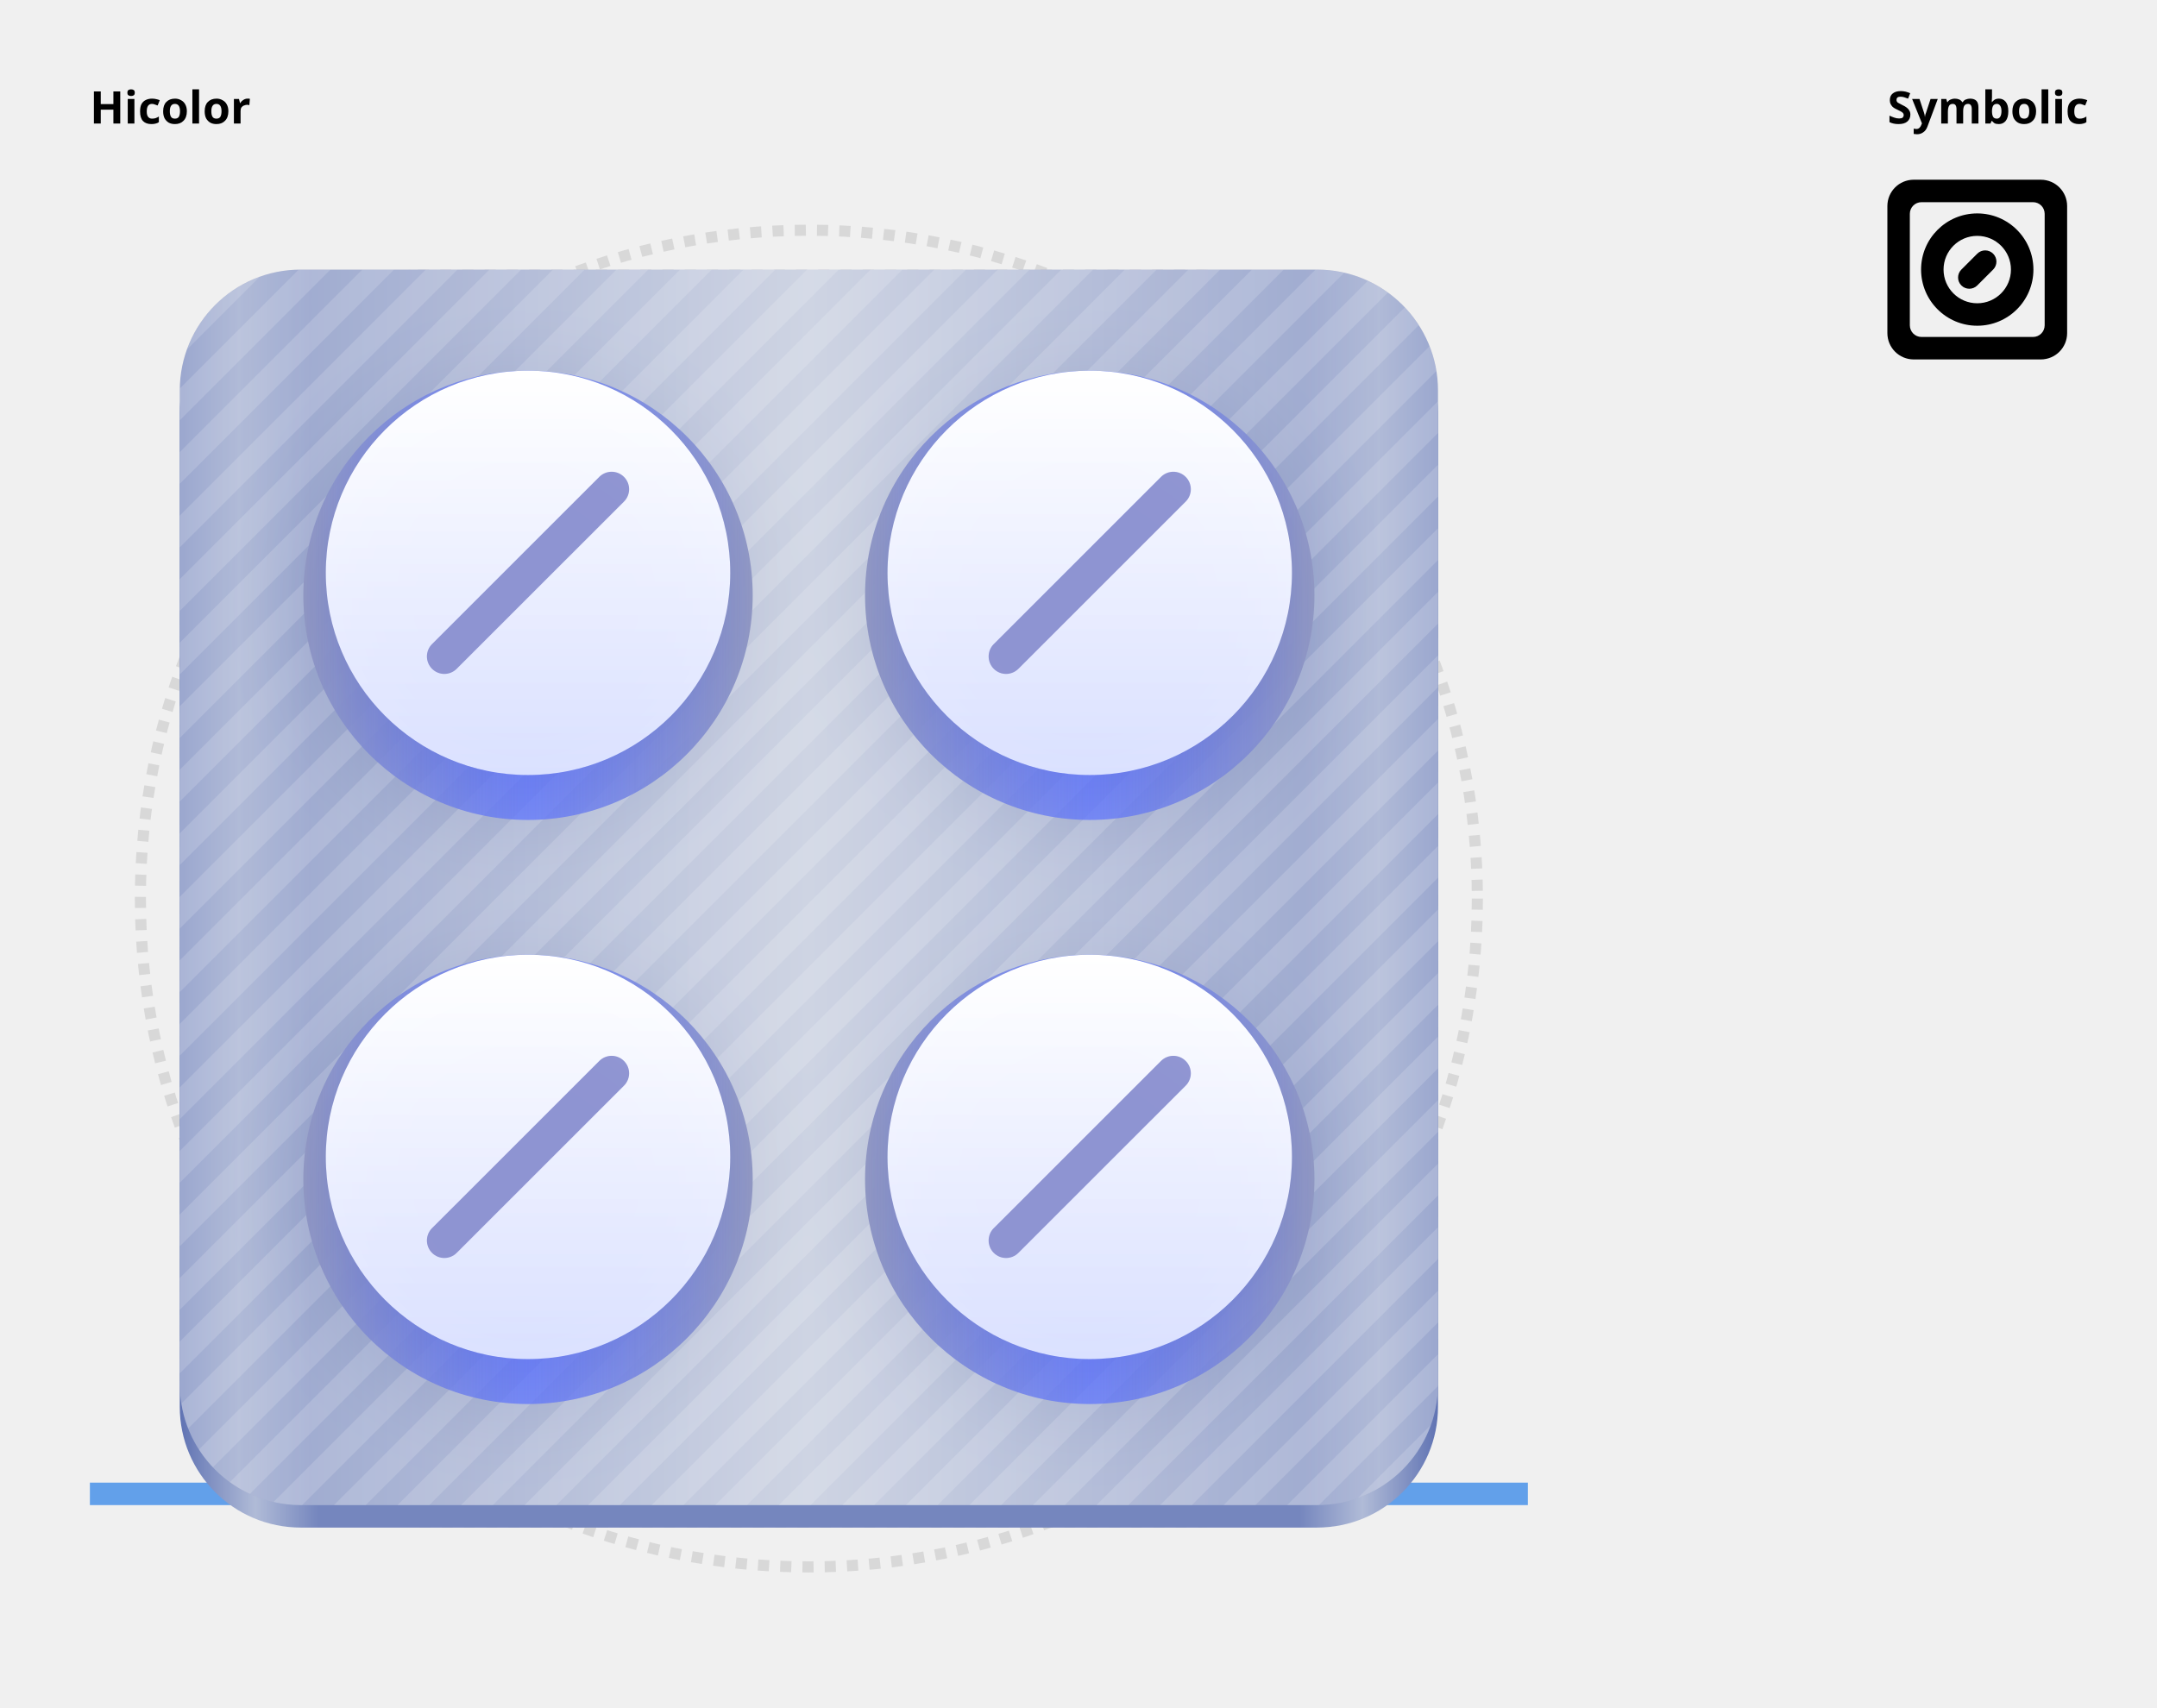
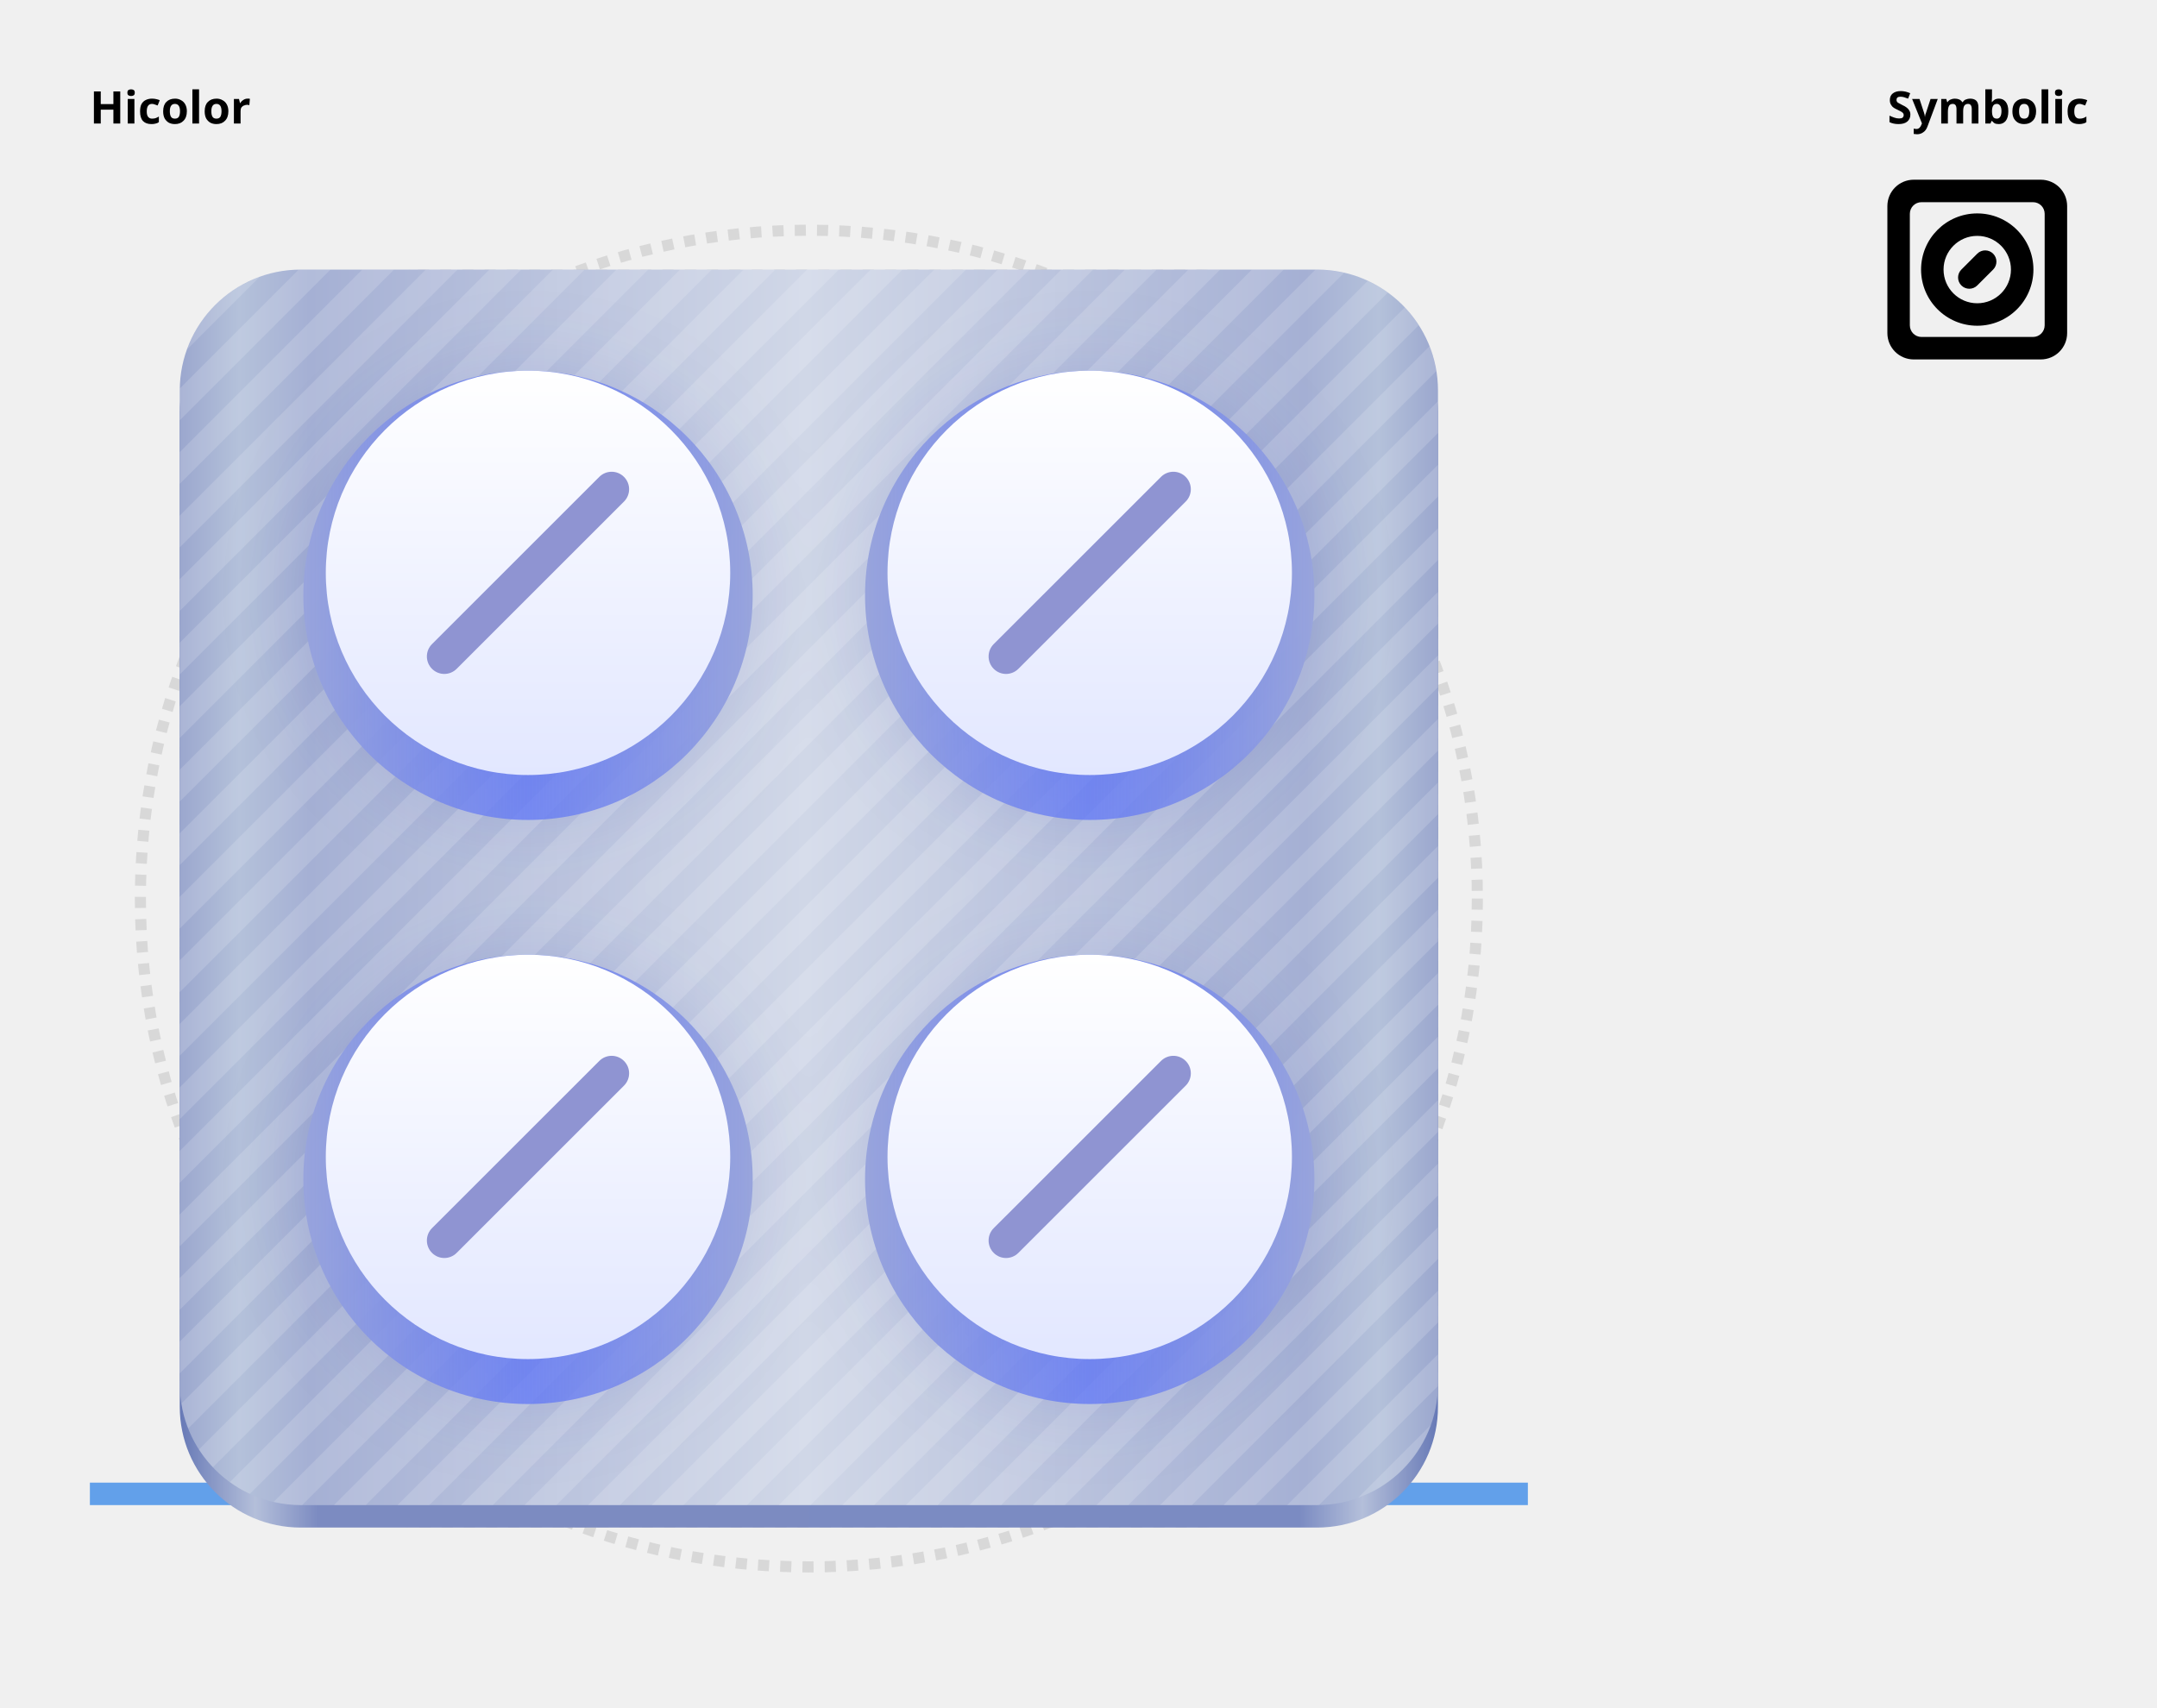
<svg xmlns="http://www.w3.org/2000/svg" xmlns:xlink="http://www.w3.org/1999/xlink" width="192" height="152" id="svg11300" version="1.0" style="display:inline;enable-background:new" viewBox="0 0 192 152" xml:space="preserve">
  <defs id="defs3">
    <linearGradient y2="236" x2="96" y1="236" x1="32" gradientTransform="translate(604.8168,170.5864)" gradientUnits="userSpaceOnUse" id="linearGradient1099" xlink:href="#linearGradient1036" />
    <linearGradient id="linearGradient1036">
      <stop id="stop1032" offset="0" style="stop-color:#d5d3cf;stop-opacity:1;" />
      <stop id="stop1034" offset="1" style="stop-color:#f6f5f4;stop-opacity:1" />
    </linearGradient>
    <radialGradient r="32" fy="-76" fx="-244" cy="-76" cx="-244" gradientTransform="matrix(0.8833333,0,0,0.8833333,-460.3502,463.1197)" gradientUnits="userSpaceOnUse" id="radialGradient1103" xlink:href="#linearGradient1069" />
    <linearGradient id="linearGradient1069">
      <stop id="stop1065" offset="0" style="stop-color:#d5d3cf;stop-opacity:1" />
      <stop id="stop1067-1" offset="1" style="stop-color:#949390;stop-opacity:1" />
    </linearGradient>
    <linearGradient gradientUnits="userSpaceOnUse" y2="232" x2="64" y1="262.5" x1="64" id="linearGradient1027" xlink:href="#linearGradient1025" gradientTransform="translate(-470.5864,432.8168)" />
    <linearGradient id="linearGradient1025">
      <stop id="stop1021" offset="0" style="stop-color:#9a9996;stop-opacity:1" />
      <stop id="stop1023" offset="1" style="stop-color:#77767b;stop-opacity:1" />
    </linearGradient>
    <clipPath clipPathUnits="userSpaceOnUse" id="clipPath1609-7">
      <path id="path1611-5" d="m 252,116 28,-28 v -8 h -36 v 36 z" style="fill:#e74747;stroke:none;stroke-width:0.25px;stroke-linecap:butt;stroke-linejoin:miter;stroke-opacity:1" />
    </clipPath>
    <linearGradient id="linearGradient1697">
      <stop id="stop1685" offset="0" style="stop-color:#deddda;stop-opacity:1" />
      <stop style="stop-color:#eeeeec;stop-opacity:1" offset="0.045" id="stop1687" />
      <stop id="stop1689" offset="0.091" style="stop-color:#deddda;stop-opacity:1" />
      <stop style="stop-color:#deddda;stop-opacity:1" offset="0.909" id="stop1691" />
      <stop id="stop1693" offset="0.955" style="stop-color:#eeeeec;stop-opacity:1" />
      <stop id="stop1695" offset="1" style="stop-color:#c0bfbc;stop-opacity:1" />
    </linearGradient>
    <clipPath clipPathUnits="userSpaceOnUse" id="clipPath1289">
      <path style="display:inline;opacity:1;vector-effect:none;fill:none;fill-opacity:1;stroke:#000000;stroke-width:4;stroke-linecap:round;stroke-linejoin:round;stroke-miterlimit:4;stroke-dasharray:none;stroke-dashoffset:0;stroke-opacity:1;marker:none;marker-start:none;marker-mid:none;marker-end:none;paint-order:normal;enable-background:new" d="m 64,-148 h 64 l 64,-64 64,64 h 192 c 17.728,0 32,14.272 32,32 v 288 c 0,17.728 -14.272,32 -32,32 H 256 l -64,-64 -64,64 H 64 C 46.272,204 32,189.728 32,172 v -288 c 0,-17.728 14.409,-34.199 32,-32 z" id="path1291" />
    </clipPath>
    <linearGradient id="paint3_linear-2-6-5" x2="1" gradientUnits="userSpaceOnUse" gradientTransform="matrix(0,6,-12,0,-64,209.9969)">
      <stop stop-color="#C01C27" id="stop91-0-7-4" />
      <stop offset="1" stop-color="#E01B24" id="stop93-2-5-7" />
    </linearGradient>
    <clipPath clipPathUnits="userSpaceOnUse" id="clipPath1609">
      <path id="path1611" d="m 252,116 28,-28 v -8 h -36 v 36 z" style="fill:#e74747;stroke:none;stroke-width:0.25px;stroke-linecap:butt;stroke-linejoin:miter;stroke-opacity:1" />
    </clipPath>
    <linearGradient id="d" x1="15.817" x2="111.817" y1="236.336" y2="236.336" gradientTransform="matrix(1.16667,0,0,1.14583,-170.453,-207.801)" gradientUnits="userSpaceOnUse">
      <stop offset=".05" stop-color="#9fa6c2" id="stop1" />
      <stop offset=".5" stop-color="#d0d3dc" id="stop2" />
      <stop offset=".95" stop-color="#9fa6c2" id="stop3" />
    </linearGradient>
    <linearGradient xlink:href="#b" id="h-7" x1="19" x2="59" y1="37" y2="37" />
    <linearGradient id="b" gradientUnits="userSpaceOnUse">
      <stop offset="0" stop-color="#99a0c9" id="stop4" />
      <stop offset=".5" stop-color="#667dff" stop-opacity=".698" id="stop5" />
      <stop offset="1" stop-color="#99a0c9" id="stop6" />
    </linearGradient>
    <linearGradient xlink:href="#b" id="j-6" x1="69" x2="109" y1="37" y2="37" />
    <linearGradient xlink:href="#b" id="k-2" x1="19" x2="59" y1="89" y2="89" />
    <linearGradient xlink:href="#c" id="l-7" x1="39" x2="39" y1="69" y2="105" />
    <linearGradient id="c" gradientUnits="userSpaceOnUse">
      <stop offset="0" stop-color="#fff" id="stop14" />
      <stop offset="1" stop-color="#e2e7ff" id="stop18" />
    </linearGradient>
    <linearGradient xlink:href="#c" id="m-0" x1="39" x2="39" y1="17" y2="53" />
    <linearGradient xlink:href="#c" id="n-9" x1="89" x2="89" y1="17" y2="53" />
    <linearGradient xlink:href="#b" id="o-3" x1="69" x2="109" y1="89" y2="89" />
    <linearGradient xlink:href="#c" id="p-6" x1="89" x2="89" y1="69" y2="105" />
    <linearGradient id="linearGradient37" x1="8" x2="120" y1="65" y2="65" gradientTransform="translate(49,-4)" gradientUnits="userSpaceOnUse">
      <stop id="stop32" stop-color="#6073b3" offset="0" />
      <stop id="stop33" stop-color="#b0bbd7" offset=".06" />
      <stop id="stop34" stop-color="#7586be" offset=".11" />
      <stop id="stop35" stop-color="#7586be" offset=".89" />
      <stop id="stop36" stop-color="#b0bbd7" offset=".94" />
      <stop id="stop37" stop-color="#6073b3" offset="1" />
    </linearGradient>
    <linearGradient id="linearGradient22" x1="15.817" x2="111.82" y1="236.34" y2="236.34" gradientTransform="matrix(1.1667,0,0,1.1458,38.547,-211.8)" gradientUnits="userSpaceOnUse">
      <stop id="stop1-0" stop-color="#9fa6c2" offset=".05" />
      <stop id="stop2-6" stop-color="#d0d3dc" offset=".5" />
      <stop id="stop3-7" stop-color="#9fa6c2" offset=".95" />
    </linearGradient>
    <linearGradient id="linearGradient30" x1="8" x2="120" y1="65" y2="65" gradientTransform="translate(49,-6)" gradientUnits="userSpaceOnUse">
      <stop id="stop7-3" stop-color="#7583b2" offset="0" />
      <stop id="stop8-6" stop-color="#acb8d6" offset=".047" />
      <stop id="stop12" stop-color="#7583b2" offset=".103" />
      <stop id="stop15" stop-color="#7583b2" offset=".895" />
      <stop id="stop16" stop-color="#acb8d6" offset=".953" />
      <stop id="stop17" stop-color="#7583b2" offset="1" />
    </linearGradient>
    <filter id="filter36" x="-0.109" y="-0.107" width="1.218" height="1.214" color-interpolation-filters="sRGB">
      <feGaussianBlur id="feGaussianBlur36" stdDeviation="4.095" />
    </filter>
+     <linearGradient id="linearGradient37-2" x1="8" x2="120" y1="65" y2="65" gradientTransform="translate(49,-4)" gradientUnits="userSpaceOnUse">
+       <stop id="stop32-8" stop-color="#6073b3" offset="0" style="stop-color:#6779b6;stop-opacity:1;" />
+       <stop id="stop33-9" stop-color="#b0bbd7" offset="0.06" style="stop-color:#b4bfda;stop-opacity:1;" />
+       <stop id="stop34-6" stop-color="#7586be" offset="0.11" style="stop-color:#7c8bc1;stop-opacity:1;" />
+       <stop id="stop35-0" stop-color="#7586be" offset="0.89" style="stop-color:#7b8bc2;stop-opacity:1;" />
+       <stop id="stop36-7" stop-color="#b0bbd7" offset="0.94" style="stop-color:#b4bfda;stop-opacity:1;" />
+       <stop id="stop37-0" stop-color="#6073b3" offset="1" style="stop-color:#6779b6;stop-opacity:1;" />
+     </linearGradient>
+     <linearGradient id="linearGradient30-1" x1="8" x2="120" y1="65" y2="65" gradientTransform="translate(49,-6)" gradientUnits="userSpaceOnUse">
+       <stop id="stop7-3-0" stop-color="#7583b2" offset="0" style="stop-color:#9ba7ce;stop-opacity:1;" />
+       <stop id="stop8-6-1" stop-color="#acb8d6" offset="0.047" style="stop-color:#b4c1da;stop-opacity:1;" />
+       <stop id="stop12-3" stop-color="#7583b2" offset="0.103" style="stop-color:#a2add3;stop-opacity:1;" />
+       <stop id="stop10" stop-color="#7583b2" offset="0.497" style="stop-color:#d0d7e7;stop-opacity:1;" />
+       <stop id="stop15-7" stop-color="#7583b2" offset="0.895" style="stop-color:#a2add3;stop-opacity:1;" />
+       <stop id="stop16-7" stop-color="#acb8d6" offset="0.953" style="stop-color:#b4c1da;stop-opacity:1;" />
+       <stop id="stop17-2" stop-color="#7583b2" offset="1" style="stop-color:#9ba7ce;stop-opacity:1;" />
+     </linearGradient>
+     <linearGradient id="linearGradient31" gradientUnits="userSpaceOnUse">
+       <stop id="stop29" stop-color="#99a0c9" offset="0" style="stop-color:#98a4dc;stop-opacity:1;" />
+       <stop id="stop30" stop-color="#667dff" stop-opacity=".698" offset="0.501" style="stop-color:#5f76f7;stop-opacity:0.75;" />
+       <stop id="stop31" stop-color="#99a0c9" offset="1" style="stop-color:#98a4dc;stop-opacity:1;" />
+     </linearGradient>
+     <linearGradient id="linearGradient30-12" x1="8" x2="120" y1="65" y2="65" gradientTransform="translate(49,-6)" gradientUnits="userSpaceOnUse">
+       <stop id="stop7-3-9" stop-color="#9ba7ce" offset="0" />
+       <stop id="stop8-6-3" stop-color="#b4c1da" offset=".047" />
+       <stop id="stop12-1" stop-color="#a5b0d4" offset=".103" />
+       <stop id="stop10-9" stop-color="#d0d7e7" offset=".497" />
+       <stop id="stop15-4" stop-color="#a5b0d4" offset=".895" />
+       <stop id="stop16-78" stop-color="#b4c1da" offset=".953" />
+       <stop id="stop17-4" stop-color="#9ba7ce" offset="1" />
+     </linearGradient>
+     <filter id="filter63" x="-0.098" y="-0.096" width="1.196" height="1.192" color-interpolation-filters="sRGB">
+       <feGaussianBlur id="feGaussianBlur63" stdDeviation="3.672" />
+     </filter>
+     <linearGradient id="linearGradient7" x1="19" x2="59" y1="89" y2="89" gradientTransform="translate(49,-4)" gradientUnits="userSpaceOnUse" xlink:href="#linearGradient31-5" />
+     <linearGradient id="linearGradient31-5" gradientUnits="userSpaceOnUse">
+       <stop id="stop29-0" stop-color="#98a4dc" offset="0" />
+       <stop id="stop30-3" stop-color="#5f76f7" stop-opacity=".75" offset=".501" />
+       <stop id="stop31-6" stop-color="#98a4dc" offset="1" />
+     </linearGradient>
+     <linearGradient id="linearGradient32" x1="19" x2="59" y1="89" y2="89" gradientTransform="translate(99,-4)" gradientUnits="userSpaceOnUse" xlink:href="#linearGradient31-5" />
+     <linearGradient id="linearGradient33" x1="19" x2="59" y1="89" y2="89" gradientTransform="translate(49,-56)" gradientUnits="userSpaceOnUse" xlink:href="#linearGradient31-5" />
+     <linearGradient id="linearGradient34" x1="19" x2="59" y1="89" y2="89" gradientTransform="translate(99,-56)" gradientUnits="userSpaceOnUse" xlink:href="#linearGradient31-5" />
+     <linearGradient id="linearGradient63" x1="138" x2="138" y1="13" y2="49" gradientUnits="userSpaceOnUse" xlink:href="#c" />
+     <linearGradient id="linearGradient4" x1="89" x2="89" y1="69" y2="105" gradientTransform="translate(-1,-56)" gradientUnits="userSpaceOnUse" xlink:href="#c" />
+     <linearGradient id="linearGradient1" x1="89" x2="89" y1="69" y2="105" gradientTransform="translate(49,-4)" gradientUnits="userSpaceOnUse" xlink:href="#c" />
+     <linearGradient id="linearGradient2" x1="89" x2="89" y1="69" y2="105" gradientTransform="translate(-1,-4)" gradientUnits="userSpaceOnUse" xlink:href="#c" />
+     <filter id="filter63-0" x="-0.098" y="-0.096" width="1.196" height="1.192" color-interpolation-filters="sRGB">
+       <feGaussianBlur id="feGaussianBlur63-6" stdDeviation="3.672" />
+     </filter>
+     <linearGradient id="linearGradient13" gradientUnits="userSpaceOnUse">
+       <stop id="stop11" stop-color="#fff" offset="0" />
+       <stop id="stop13" stop-color="#e2e7ff" offset="1" style="stop-color:#e2e7ff;stop-opacity:1;" />
+     </linearGradient>
+     <linearGradient id="linearGradient4-5" x1="89" x2="89" y1="69" y2="105" gradientTransform="translate(-1,-56)" gradientUnits="userSpaceOnUse" xlink:href="#linearGradient13" />
  </defs>
  <g id="layer1" style="display:inline" transform="translate(8,-156)">
    <g id="layer4" style="display:inline">
      <rect y="172" x="9.2651362e-08" height="128" width="128" id="hicolor" style="display:inline;overflow:visible;visibility:visible;fill:#f0f0f0;fill-opacity:0;fill-rule:nonzero;stroke:none;stroke-width:0.5;marker:none;enable-background:accumulate" />
      <rect style="display:inline;overflow:visible;visibility:visible;fill:#f0f0f0;fill-opacity:0;fill-rule:nonzero;stroke:none;stroke-width:0.5;marker:none;enable-background:accumulate" id="symbolic" width="16" height="16" x="160" y="172" />
    </g>
    <g id="layer2" style="display:inline">
      <g style="display:inline;fill:#000000;enable-background:new" transform="matrix(7.991171,0,0,8.003641,-167.7909,-4846.078)" id="g12027" />
      <rect style="display:inline;overflow:visible;visibility:visible;fill:#f0f0f0;fill-opacity:1;fill-rule:nonzero;stroke:none;stroke-width:0.5;marker:none;enable-background:accumulate" id="128" width="128" height="128" x="9.2651362e-08" y="172" />
      <g id="g883" style="fill:none;fill-opacity:0.251;stroke:#a579b3;stroke-opacity:1" transform="translate(-24,24)" />
      <g id="g900" style="fill:none;fill-opacity:0.251;stroke:#a579b3;stroke-opacity:1" transform="translate(-24,24)" />
      <rect y="172" x="160" height="16" width="16" id="16" style="display:inline;overflow:visible;visibility:visible;fill:#f0f0f0;fill-opacity:1;fill-rule:nonzero;stroke:none;stroke-width:0.5;marker:none;enable-background:accumulate" />
      <text xml:space="preserve" style="font-style:normal;font-variant:normal;font-weight:bold;font-stretch:normal;font-size:4px;line-height:125%;font-family:Cantarell;-inkscape-font-specification:'Cantarell, Bold';text-align:start;writing-mode:lr-tb;text-anchor:start;display:inline;fill:#000000;fill-opacity:1;stroke:none;stroke-width:0.333;enable-background:new" x="0" y="167" id="text863">
        <tspan style="font-size:4px;stroke-width:0.333" id="tspan861" x="0" y="167">Hicolor</tspan>
      </text>
      <text id="text867" y="167" x="160" style="font-style:normal;font-variant:normal;font-weight:bold;font-stretch:normal;font-size:4px;line-height:125%;font-family:Cantarell;-inkscape-font-specification:'Cantarell, Bold';text-align:start;writing-mode:lr-tb;text-anchor:start;display:inline;fill:#000000;fill-opacity:1;stroke:none;stroke-width:0.333;enable-background:new" xml:space="preserve">
        <tspan y="167" x="160" id="tspan865" style="font-size:4px;stroke-width:0.333">Symbolic</tspan>
      </text>
    </g>
    <g id="layer3" style="display:inline">
      <circle cx="64" cy="236" r="59.504" id="circle2892" style="display:inline;opacity:0.1;vector-effect:none;fill:none;fill-opacity:1;stroke:#000000;stroke-width:0.99;stroke-linecap:butt;stroke-linejoin:miter;stroke-miterlimit:4;stroke-dasharray:0.99, 0.99;stroke-dashoffset:0;stroke-opacity:1;marker:none;marker-start:none;marker-mid:none;marker-end:none;paint-order:normal;enable-background:new" />
      <rect ry="7.929" rx="8.701" y="180.495" x="20.495" height="111.01" width="87.01" id="rect2894" style="display:inline;opacity:0.1;vector-effect:none;fill:none;fill-opacity:1;stroke:#000000;stroke-width:0.99;stroke-linecap:butt;stroke-linejoin:miter;stroke-miterlimit:4;stroke-dasharray:0.99, 0.99;stroke-dashoffset:0;stroke-opacity:1;marker:none;marker-start:none;marker-mid:none;marker-end:none;paint-order:normal;enable-background:new" />
      <rect ry="7.924" rx="7.924" y="184.495" x="12.495" height="103.01" width="103.01" id="rect2896" style="display:inline;opacity:0.1;vector-effect:none;fill:none;fill-opacity:1;stroke:#000000;stroke-width:0.99;stroke-linecap:butt;stroke-linejoin:miter;stroke-miterlimit:4;stroke-dasharray:0.99, 0.99;stroke-dashoffset:0;stroke-opacity:1;marker:none;marker-start:none;marker-mid:none;marker-end:none;paint-order:normal;enable-background:new" />
      <rect ry="8.701" rx="7.929" y="200.495" x="8.495" height="87.01" width="111.01" id="rect2898" style="display:inline;opacity:0.1;vector-effect:none;fill:none;fill-opacity:1;stroke:#000000;stroke-width:0.99;stroke-linecap:butt;stroke-linejoin:miter;stroke-miterlimit:4;stroke-dasharray:0.99, 0.99;stroke-dashoffset:0;stroke-opacity:1;marker:none;marker-start:none;marker-mid:none;marker-end:none;paint-order:normal;enable-background:new" />
      <path id="path2900" d="M 2.6203015e-5,289 H 128" style="display:inline;fill:none;stroke:#62a0ea;stroke-width:2;stroke-linecap:butt;stroke-linejoin:miter;stroke-miterlimit:4;stroke-dasharray:none;stroke-opacity:1;enable-background:new" />
    </g>
    <g id="layer9" style="display:inline">
      <path id="rect43-3-3" style="display:inline;fill:#000000;fill-opacity:1;fill-rule:evenodd;stroke-width:0.016;stroke-linecap:square;enable-background:new" d="M 162.35,172 C 161.048,172 160,173.048 160,174.35 v 11.301 c 0,1.302 1.048,2.35 2.35,2.35 h 11.301 c 1.302,0 2.35,-1.048 2.35,-2.35 v -11.301 c 0,-1.302 -1.048,-2.35 -2.35,-2.35 z m 0.688,2 h 9.926 c 0.575,0 1.037,0.462 1.037,1.037 v 9.924 C 174,185.536 173.538,186 172.963,186 H 163.037 C 162.462,186 162,185.536 162,184.961 v -9.924 C 162,174.462 162.462,174 163.037,174 Z" />
      <rect style="opacity:1;fill:#000000;fill-opacity:1;stroke:none;stroke-width:4.749;stroke-linecap:square;stroke-dasharray:none;stroke-opacity:1" id="rect2" width="2" height="4" x="245.073" y="6.485" ry="1" transform="rotate(45)" />
      <path id="path5" style="opacity:1;fill:#000000;fill-opacity:1;stroke:none;stroke-width:1.941;stroke-linecap:square;stroke-dasharray:none;stroke-opacity:1" d="M 168 175 A 5 5 0 0 0 163 180 A 5 5 0 0 0 168 185 A 5 5 0 0 0 173 180 A 5 5 0 0 0 168 175 z M 168 177 A 3 3 0 0 1 171 180 A 3 3 0 0 1 168 183 A 3 3 0 0 1 165 180 A 3 3 0 0 1 168 177 z " />
-       <g id="g15" transform="translate(-49,176.0009)">
-         <path id="path8-0" d="m 67.77,6 h 90.46 C 164.18,6 169,10.82 169,16.77 v 88.46 c 0,5.95 -4.82,10.77 -10.77,10.77 H 67.77 C 61.82,116 57,111.18 57,105.23 V 16.77 C 57,10.82 61.82,6 67.77,6" enable-background="new" fill="url(#linearGradient37)" fill-rule="evenodd" style="fill:url(#linearGradient37)" />
-         <path id="path9-5" d="m 67.77,4 h 90.46 C 164.18,4 169,8.82 169,14.77 v 88.46 c 0,5.95 -4.82,10.77 -10.77,10.77 H 67.77 C 61.82,114 57,109.18 57,103.23 V 14.77 C 57,8.82 61.82,4 67.77,4" enable-background="new" fill="url(#linearGradient22)" fill-rule="evenodd" style="fill:url(#linearGradient22)" />
-         <path id="path8-1" d="m 67.77,4 h 90.46 C 164.18,4 169,8.82 169,14.77 v 88.46 c 0,5.95 -4.82,10.77 -10.77,10.77 H 67.77 C 61.82,114 57,109.18 57,103.23 V 14.77 C 57,8.82 61.82,4 67.77,4" enable-background="new" fill="url(#linearGradient30)" fill-rule="evenodd" opacity="0.512" style="mix-blend-mode:overlay;fill:url(#linearGradient30)" />
-         <path id="path9-6" d="m 67.77,4 c -0.064,0 -0.126,0.009 -0.189,0.01 l -10.57,10.57 c -10e-4,0.064 -0.01,0.125 -0.01,0.189 v 2.65 l 13.418,-13.42 z m 5.477,0 -16.246,16.248 v 2.828 l 19.074,-19.076 z m 5.656,0 -21.902,21.904 v 2.828 l 24.73,-24.732 z M 84.563,4 57.001,31.561 v 2.828 L 87.392,4 Z m 5.656,0 -33.219,33.217 v 2.828 l 36.047,-36.045 z m 5.656,0 -38.875,38.873 v 2.83 l 41.703,-41.703 z m 5.656,0 -44.531,44.531 v 2.828 l 47.359,-47.359 z m 5.656,0 -50.187,50.189 v 2.828 l 53.016,-53.018 z m 5.656,0 -55.844,55.846 v 2.828 l 58.672,-58.674 z m 5.656,0 -61.5,61.502 v 2.828 l 64.332,-64.33 z m 5.66,0 -67.16,67.158 v 2.828 l 69.988,-69.986 z m 5.656,0 -72.816,72.814 v 2.828 l 75.645,-75.643 z m 5.656,0 -78.473,78.473 v 2.828 l 81.301,-81.301 z m 5.656,0 -84.129,84.129 v 2.83 l 86.957,-86.959 z m 5.656,0 -89.785,89.787 v 2.828 l 92.613,-92.615 z m 5.656,0 -95.441,95.443 v 2.828 l 98.27,-98.271 z m 5.66,0 -100.95,100.95 c 0.124,0.771 0.325,1.516 0.604,2.223 l 102.89,-102.89 c -0.778,-0.179 -1.586,-0.281 -2.418,-0.281 z m -93.99,0.65 c -3.002,1.085 -5.378,3.46 -6.463,6.463 z m 98.641,0.355 -104.04,104.04 c 0.365,0.567 0.782,1.096 1.244,1.584 l 104.58,-104.58 c -0.557,-0.403 -1.153,-0.753 -1.783,-1.045 z m 3.291,2.365 -104.58,104.58 c 0.557,0.404 1.153,0.755 1.783,1.047 l 104.04,-104.04 c -0.365,-0.568 -0.782,-1.096 -1.244,-1.584 z m 2.201,3.455 -102.89,102.89 c 0.778,0.179 1.586,0.281 2.418,0.281 h 0.129 l 100.95,-100.95 c -0.124,-0.771 -0.327,-1.516 -0.605,-2.223 z m 0.756,4.9 -98.271,98.273 h 2.828 l 95.443,-95.445 z m 0,5.656 -92.615,92.617 h 2.828 l 89.787,-89.789 z m 0,5.656 -86.959,86.961 h 2.828 l 84.131,-84.129 z m 0,5.66 -81.303,81.301 h 2.828 l 78.475,-78.473 z m 0,5.656 -75.646,75.645 h 2.828 l 72.818,-72.816 z m 0,5.656 -69.988,69.988 h 2.828 l 67.16,-67.16 z m 0,5.656 -64.332,64.332 h 2.83 l 61.502,-61.504 z m 0,5.656 -58.674,58.676 h 2.828 l 55.846,-55.848 z m 0,5.656 -53.018,53.02 h 2.828 l 50.189,-50.189 z m 0,5.66 -47.361,47.359 h 2.828 l 44.533,-44.531 z m 0,5.656 -41.705,41.703 h 2.828 l 38.877,-38.875 z m 0,5.656 -36.049,36.047 h 2.83 l 33.219,-33.219 z m 0,5.656 -30.391,30.391 h 2.828 l 27.562,-27.562 z m 0,5.656 -24.732,24.734 h 2.828 l 21.904,-21.906 z m 0,5.656 -19.076,19.078 h 2.828 l 16.248,-16.25 z m 0,5.658 -13.42,13.42 h 2.648 c 0.064,0 0.126,-0.009 0.189,-0.01 l 10.572,-10.57 c 0.001,-0.064 0.01,-0.125 0.01,-0.189 z m -0.65,6.309 -6.463,6.461 c 3.002,-1.085 5.378,-3.459 6.463,-6.461 z" enable-background="new" fill="#fff" fill-opacity=".18" style="mix-blend-mode:normal;fill:#ffffff;fill-opacity:0.15" />
-         <g id="g19-6" transform="translate(49,-4)" enable-background="new" fill-rule="evenodd">
-           <path id="path11-2" d="M 59,37 C 59,48.047 50.047,57 39,57 27.953,57 19,48.047 19,37 19,25.953 27.953,17 39,17 c 11.047,0 20,8.953 20,20" fill="url(#h-7)" style="fill:url(#h-7)" />
-           <path id="path12-6" d="m 109,37 c 0,11.047 -8.953,20 -20,20 -11.047,0 -20,-8.953 -20,-20 0,-11.047 8.953,-20 20,-20 11.047,0 20,8.953 20,20" fill="url(#j-6)" style="fill:url(#j-6)" />
-           <path id="path13-1" d="m 59,89 c 0,11.047 -8.953,20 -20,20 -11.047,0 -20,-8.953 -20,-20 0,-11.047 8.953,-20 20,-20 11.047,0 20,8.953 20,20" fill="url(#k-2)" style="fill:url(#k-2)" />
-           <path id="path14-8" d="m 57,87 c 0,9.941 -8.059,18 -18,18 -9.941,0 -18,-8.059 -18,-18 0,-9.941 8.059,-18 18,-18 9.941,0 18,8.059 18,18" fill="url(#l-7)" style="fill:url(#l-7)" />
-           <path id="path15-7" d="m 57,35 c 0,9.941 -8.059,18 -18,18 -9.941,0 -18,-8.059 -18,-18 0,-9.941 8.059,-18 18,-18 9.941,0 18,8.059 18,18" fill="url(#m-0)" style="fill:url(#m-0)" />
-           <path id="path16-9" d="m 107,35 c 0,9.941 -8.059,18 -18,18 -9.941,0 -18,-8.059 -18,-18 0,-9.941 8.059,-18 18,-18 9.941,0 18,8.059 18,18" fill="url(#n-9)" style="fill:url(#n-9)" />
-           <path id="path17-2" d="m 109,89 c 0,11.047 -8.953,20 -20,20 -11.047,0 -20,-8.953 -20,-20 0,-11.047 8.953,-20 20,-20 11.047,0 20,8.953 20,20" fill="url(#o-3)" style="fill:url(#o-3)" />
-           <path id="path18-0" d="m 107,87 c 0,9.941 -8.059,18 -18,18 -9.941,0 -18,-8.059 -18,-18 0,-9.941 8.059,-18 18,-18 9.941,0 18,8.059 18,18" fill="url(#p-6)" style="fill:url(#p-6)" />
-           <path id="path39" d="M 29.457,94.342" fill="#a3a8dc" />
-           <path id="path36" d="M 80.454,41.344 95.343,26.457 c 0.61,-0.61 1.594,-0.61 2.199,0 0.61,0.605 0.61,1.59 0,2.2 l -14.889,14.885 c -0.61,0.61 -1.594,0.61 -2.199,0 -0.605,-0.609 -0.605,-1.591 0,-2.2" fill="#a3a8dc" />
-           <path id="path36-7" d="M 80.454,93.344 95.343,78.457 c 0.61,-0.61 1.594,-0.61 2.199,0 0.61,0.605 0.61,1.59 0,2.2 l -14.889,14.885 c -0.61,0.61 -1.594,0.61 -2.199,0 -0.605,-0.609 -0.605,-1.591 0,-2.2" enable-background="new" fill="#a3a8dc" />
-           <path id="path36-76" d="M 30.454,41.344 45.343,26.457 c 0.61,-0.61 1.594,-0.61 2.199,0 0.61,0.605 0.61,1.59 0,2.2 l -14.889,14.885 c -0.61,0.61 -1.594,0.61 -2.199,0 -0.605,-0.609 -0.605,-1.591 0,-2.2" enable-background="new" fill="#a3a8dc" />
-           <path id="path36-7-4" d="M 30.454,93.344 45.343,78.457 c 0.61,-0.61 1.594,-0.61 2.199,0 0.61,0.605 0.61,1.59 0,2.2 l -14.889,14.885 c -0.61,0.61 -1.594,0.61 -2.199,0 -0.605,-0.609 -0.605,-1.591 0,-2.2" enable-background="new" fill="#a3a8dc" />
-         </g>
-         <g id="g19-9" transform="translate(48.828,-3.172)" enable-background="new" fill-rule="evenodd" filter="url(#filter36)" opacity="0.35" style="mix-blend-mode:soft-light">
-           <path id="path11-1" d="M 59,37 C 59,48.047 50.047,57 39,57 27.953,57 19,48.047 19,37 19,25.953 27.953,17 39,17 c 11.047,0 20,8.953 20,20" />
-           <path id="path12-2" d="m 109,37 c 0,11.047 -8.953,20 -20,20 -11.047,0 -20,-8.953 -20,-20 0,-11.047 8.953,-20 20,-20 11.047,0 20,8.953 20,20" />
-           <path id="path13-7" d="m 59,89 c 0,11.047 -8.953,20 -20,20 -11.047,0 -20,-8.953 -20,-20 0,-11.047 8.953,-20 20,-20 11.047,0 20,8.953 20,20" />
-           <path id="path17-6" d="m 109,89 c 0,11.047 -8.953,20 -20,20 -11.047,0 -20,-8.953 -20,-20 0,-11.047 8.953,-20 20,-20 11.047,0 20,8.953 20,20" />
-         </g>
+       <g id="g15" transform="matrix(0.9999906,0,0,0.999992,-48.99947,176.0009)">
+         <path id="path8-0" d="m 67.77,6 h 90.46 C 164.18,6 169,10.82 169,16.77 v 88.46 c 0,5.95 -4.82,10.77 -10.77,10.77 H 67.77 C 61.82,116 57,111.18 57,105.23 V 16.77 C 57,10.82 61.82,6 67.77,6" enable-background="new" fill="url(#linearGradient37)" fill-rule="evenodd" style="fill:url(#linearGradient37-2)" />
+         <path id="path8-1" d="m 67.77,4 h 90.46 C 164.18,4 169,8.82 169,14.77 v 88.46 c 0,5.95 -4.82,10.77 -10.77,10.77 H 67.77 C 61.82,114 57,109.18 57,103.23 V 14.77 C 57,8.82 61.82,4 67.77,4" enable-background="new" fill="url(#linearGradient30)" fill-rule="evenodd" style="mix-blend-mode:normal;fill:url(#linearGradient30-12)" />
+         <path id="path13-1-4" d="m 88,13 c -11.047,0 -20,8.953 -20,20 0,11.047 8.953,20 20,20 11.047,0 20,-8.953 20,-20 0,-11.047 -8.953,-20 -20,-20 z m 50,0 c -11.047,0 -20,8.953 -20,20 0,11.047 8.953,20 20,20 11.047,0 20,-8.953 20,-20 0,-11.047 -8.953,-20 -20,-20 z M 88,65 c -11.047,0 -20,8.953 -20,20 0,11.047 8.953,20 20,20 11.047,0 20,-8.953 20,-20 0,-11.047 -8.953,-20 -20,-20 z m 50,0 c -11.047,0 -20,8.953 -20,20 0,11.047 8.953,20 20,20 11.047,0 20,-8.953 20,-20 0,-11.047 -8.953,-20 -20,-20 z" fill="#1328a4" fill-rule="evenodd" filter="url(#filter63)" opacity="0.131" style="filter:url(#filter63-0)" />
+         <path id="path9-6" d="m 67.77,4 c -0.064,0 -0.126,0.009 -0.189,0.01 l -10.57,10.57 c -10e-4,0.064 -0.01,0.125 -0.01,0.189 v 2.65 l 13.418,-13.42 z m 5.477,0 -16.246,16.248 v 2.828 l 19.074,-19.076 z m 5.656,0 -21.902,21.904 v 2.828 l 24.73,-24.732 z M 84.563,4 57.001,31.561 v 2.828 L 87.392,4 Z m 5.656,0 -33.219,33.217 v 2.828 l 36.047,-36.045 z m 5.656,0 -38.875,38.873 v 2.83 l 41.703,-41.703 z m 5.656,0 -44.531,44.531 v 2.828 l 47.359,-47.359 z m 5.656,0 -50.187,50.189 v 2.828 l 53.016,-53.018 z m 5.656,0 -55.844,55.846 v 2.828 l 58.672,-58.674 z m 5.656,0 -61.5,61.502 v 2.828 l 64.332,-64.33 z m 5.66,0 -67.16,67.158 v 2.828 l 69.988,-69.986 z m 5.656,0 -72.816,72.814 v 2.828 l 75.645,-75.643 z m 5.656,0 -78.473,78.473 v 2.828 l 81.301,-81.301 z m 5.656,0 -84.129,84.129 v 2.83 l 86.957,-86.959 z m 5.656,0 -89.785,89.787 v 2.828 l 92.613,-92.615 z m 5.656,0 -95.441,95.443 v 2.828 l 98.27,-98.271 z m 5.66,0 -100.95,100.95 c 0.124,0.771 0.325,1.516 0.604,2.223 l 102.89,-102.89 c -0.778,-0.179 -1.586,-0.281 -2.418,-0.281 z m -93.99,0.65 c -3.002,1.085 -5.378,3.46 -6.463,6.463 z m 98.641,0.355 -104.04,104.04 c 0.365,0.567 0.782,1.096 1.244,1.584 l 104.58,-104.58 c -0.557,-0.403 -1.153,-0.753 -1.783,-1.045 z m 3.291,2.365 -104.58,104.58 c 0.557,0.404 1.153,0.755 1.783,1.047 l 104.04,-104.04 c -0.365,-0.568 -0.782,-1.096 -1.244,-1.584 z m 2.201,3.455 -102.89,102.89 c 0.778,0.179 1.586,0.281 2.418,0.281 h 0.129 l 100.95,-100.95 c -0.124,-0.771 -0.327,-1.516 -0.605,-2.223 z m 0.756,4.9 -98.271,98.273 h 2.828 l 95.443,-95.445 z m 0,5.656 -92.615,92.617 h 2.828 l 89.787,-89.789 z m 0,5.656 -86.959,86.961 h 2.828 l 84.131,-84.129 z m 0,5.66 -81.303,81.301 h 2.828 l 78.475,-78.473 z m 0,5.656 -75.646,75.645 h 2.828 l 72.818,-72.816 z m 0,5.656 -69.988,69.988 h 2.828 l 67.16,-67.16 z m 0,5.656 -64.332,64.332 h 2.83 l 61.502,-61.504 z m 0,5.656 -58.674,58.676 h 2.828 l 55.846,-55.848 z m 0,5.656 -53.018,53.02 h 2.828 l 50.189,-50.189 z m 0,5.66 -47.361,47.359 h 2.828 l 44.533,-44.531 z m 0,5.656 -41.705,41.703 h 2.828 l 38.877,-38.875 z m 0,5.656 -36.049,36.047 h 2.83 l 33.219,-33.219 z m 0,5.656 -30.391,30.391 h 2.828 l 27.562,-27.562 z m 0,5.656 -24.732,24.734 h 2.828 l 21.904,-21.906 z m 0,5.656 -19.076,19.078 h 2.828 l 16.248,-16.25 z m 0,5.658 -13.42,13.42 h 2.648 c 0.064,0 0.126,-0.009 0.189,-0.01 l 10.572,-10.57 c 0.001,-0.064 0.01,-0.125 0.01,-0.189 z m -0.65,6.309 -6.463,6.461 c 3.002,-1.085 5.378,-3.459 6.463,-6.461 z" enable-background="new" fill="#ffffff" fill-opacity="0.15" style="mix-blend-mode:normal" />
+         <path id="path13-1" d="m 108,85 c 0,11.047 -8.953,20 -20,20 -11.047,0 -20,-8.953 -20,-20 0,-11.047 8.953,-20 20,-20 11.047,0 20,8.953 20,20" fill="url(#linearGradient7)" fill-rule="evenodd" style="fill:url(#linearGradient7)" />
+         <path id="path13-1-2" d="m 158,85 c 0,11.047 -8.953,20 -20,20 -11.047,0 -20,-8.953 -20,-20 0,-11.047 8.953,-20 20,-20 11.047,0 20,8.953 20,20" fill="url(#linearGradient32)" fill-rule="evenodd" style="fill:url(#linearGradient32)" />
+         <path id="path13-1-1" d="M 108,33 C 108,44.047 99.047,53 88,53 76.953,53 68,44.047 68,33 68,21.953 76.953,13 88,13 c 11.047,0 20,8.953 20,20" fill="url(#linearGradient33)" fill-rule="evenodd" style="fill:url(#linearGradient33)" />
+         <path id="path13-1-2-2" d="m 158,33 c 0,11.047 -8.953,20 -20,20 -11.047,0 -20,-8.953 -20,-20 0,-11.047 8.953,-20 20,-20 11.047,0 20,8.953 20,20" fill="url(#linearGradient34)" fill-rule="evenodd" style="fill:url(#linearGradient34)" />
+         <path id="path18-0-0" d="m 156,31 c 0,9.941 -8.059,18 -18,18 -9.941,0 -18,-8.059 -18,-18 0,-9.941 8.059,-18 18,-18 9.941,0 18,8.059 18,18" fill="url(#linearGradient63)" fill-rule="evenodd" style="fill:url(#linearGradient63)" />
+         <path id="path18-0-2-9" d="m 106,31 c 0,9.941 -8.059,18 -18,18 -9.941,0 -18,-8.059 -18,-18 0,-9.941 8.059,-18 18,-18 9.941,0 18,8.059 18,18" fill="url(#linearGradient4)" fill-rule="evenodd" style="fill:url(#linearGradient4-5)" />
+         <path id="path18-0" d="m 156,83 c 0,9.941 -8.059,18 -18,18 -9.941,0 -18,-8.059 -18,-18 0,-9.941 8.059,-18 18,-18 9.941,0 18,8.059 18,18" fill="url(#linearGradient1)" fill-rule="evenodd" style="fill:url(#linearGradient1)" />
+         <path id="path18-0-2" d="m 106,83 c 0,9.941 -8.059,18 -18,18 -9.941,0 -18,-8.059 -18,-18 0,-9.941 8.059,-18 18,-18 9.941,0 18,8.059 18,18" fill="url(#linearGradient2)" fill-rule="evenodd" style="fill:url(#linearGradient2)" />
+         <path id="path36" d="m 95.445,22 c -0.398,3e-6 -0.797,0.152 -1.102,0.457 l -14.891,14.887 c -0.604,0.609 -0.605,1.591 0,2.199 0.605,0.61 1.589,0.61 2.199,0 l 14.891,-14.887 c 0.61,-0.61 0.61,-1.594 0,-2.199 C 96.24,22.152 95.843,22 95.445,22 Z m 50,0 c -0.398,3e-6 -0.797,0.152 -1.102,0.457 l -14.891,14.887 c -0.604,0.609 -0.605,1.591 0,2.199 0.605,0.61 1.589,0.61 2.199,0 l 14.891,-14.887 c 0.61,-0.61 0.61,-1.594 0,-2.199 C 146.24,22.152 145.843,22 145.445,22 Z m -50,52 c -0.398,2e-6 -0.797,0.152 -1.102,0.457 l -14.891,14.887 c -0.604,0.609 -0.605,1.591 0,2.199 0.605,0.61 1.589,0.61 2.199,0 l 14.891,-14.887 c 0.61,-0.61 0.61,-1.594 0,-2.199 C 96.24,74.152 95.843,74 95.445,74 Z m 50,0 c -0.398,2e-6 -0.797,0.152 -1.102,0.457 l -14.891,14.887 c -0.604,0.609 -0.605,1.591 0,2.199 0.605,0.61 1.589,0.61 2.199,0 l 14.891,-14.887 c 0.61,-0.61 0.61,-1.594 0,-2.199 C 146.24,74.152 145.843,74 145.445,74 Z" fill="#8f94d2" fill-rule="evenodd" />
      </g>
    </g>
  </g>
</svg>
